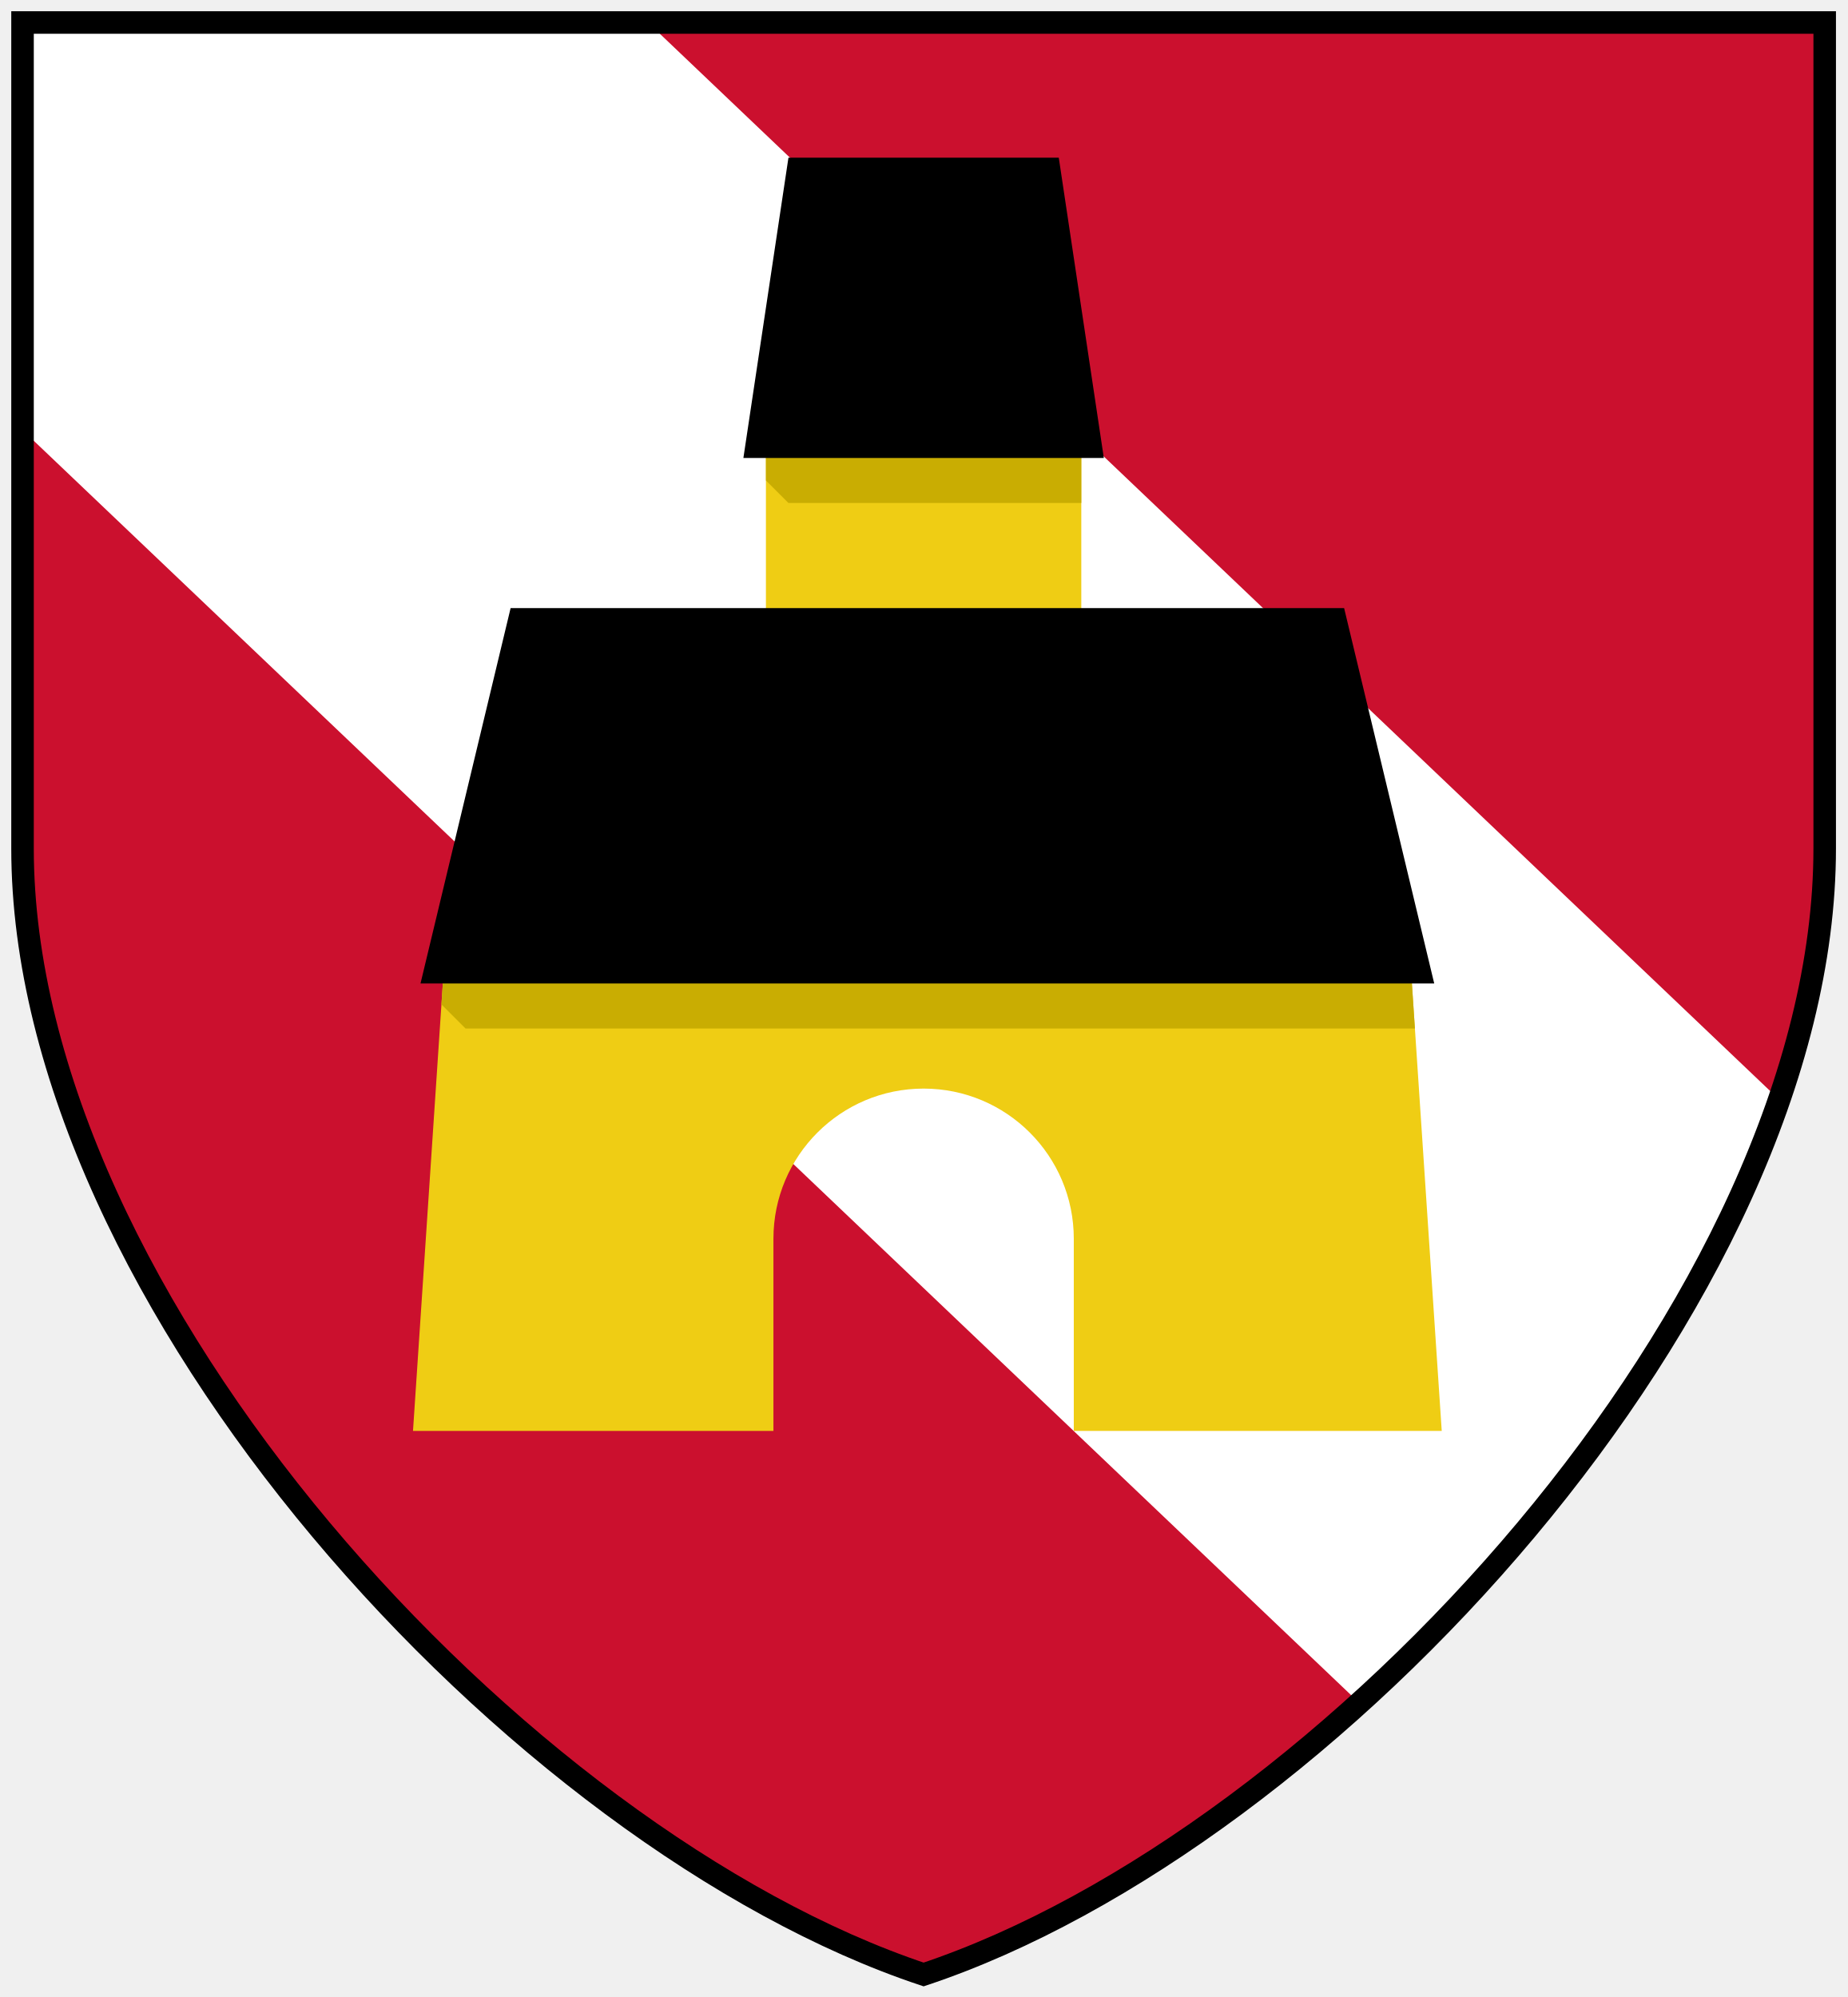
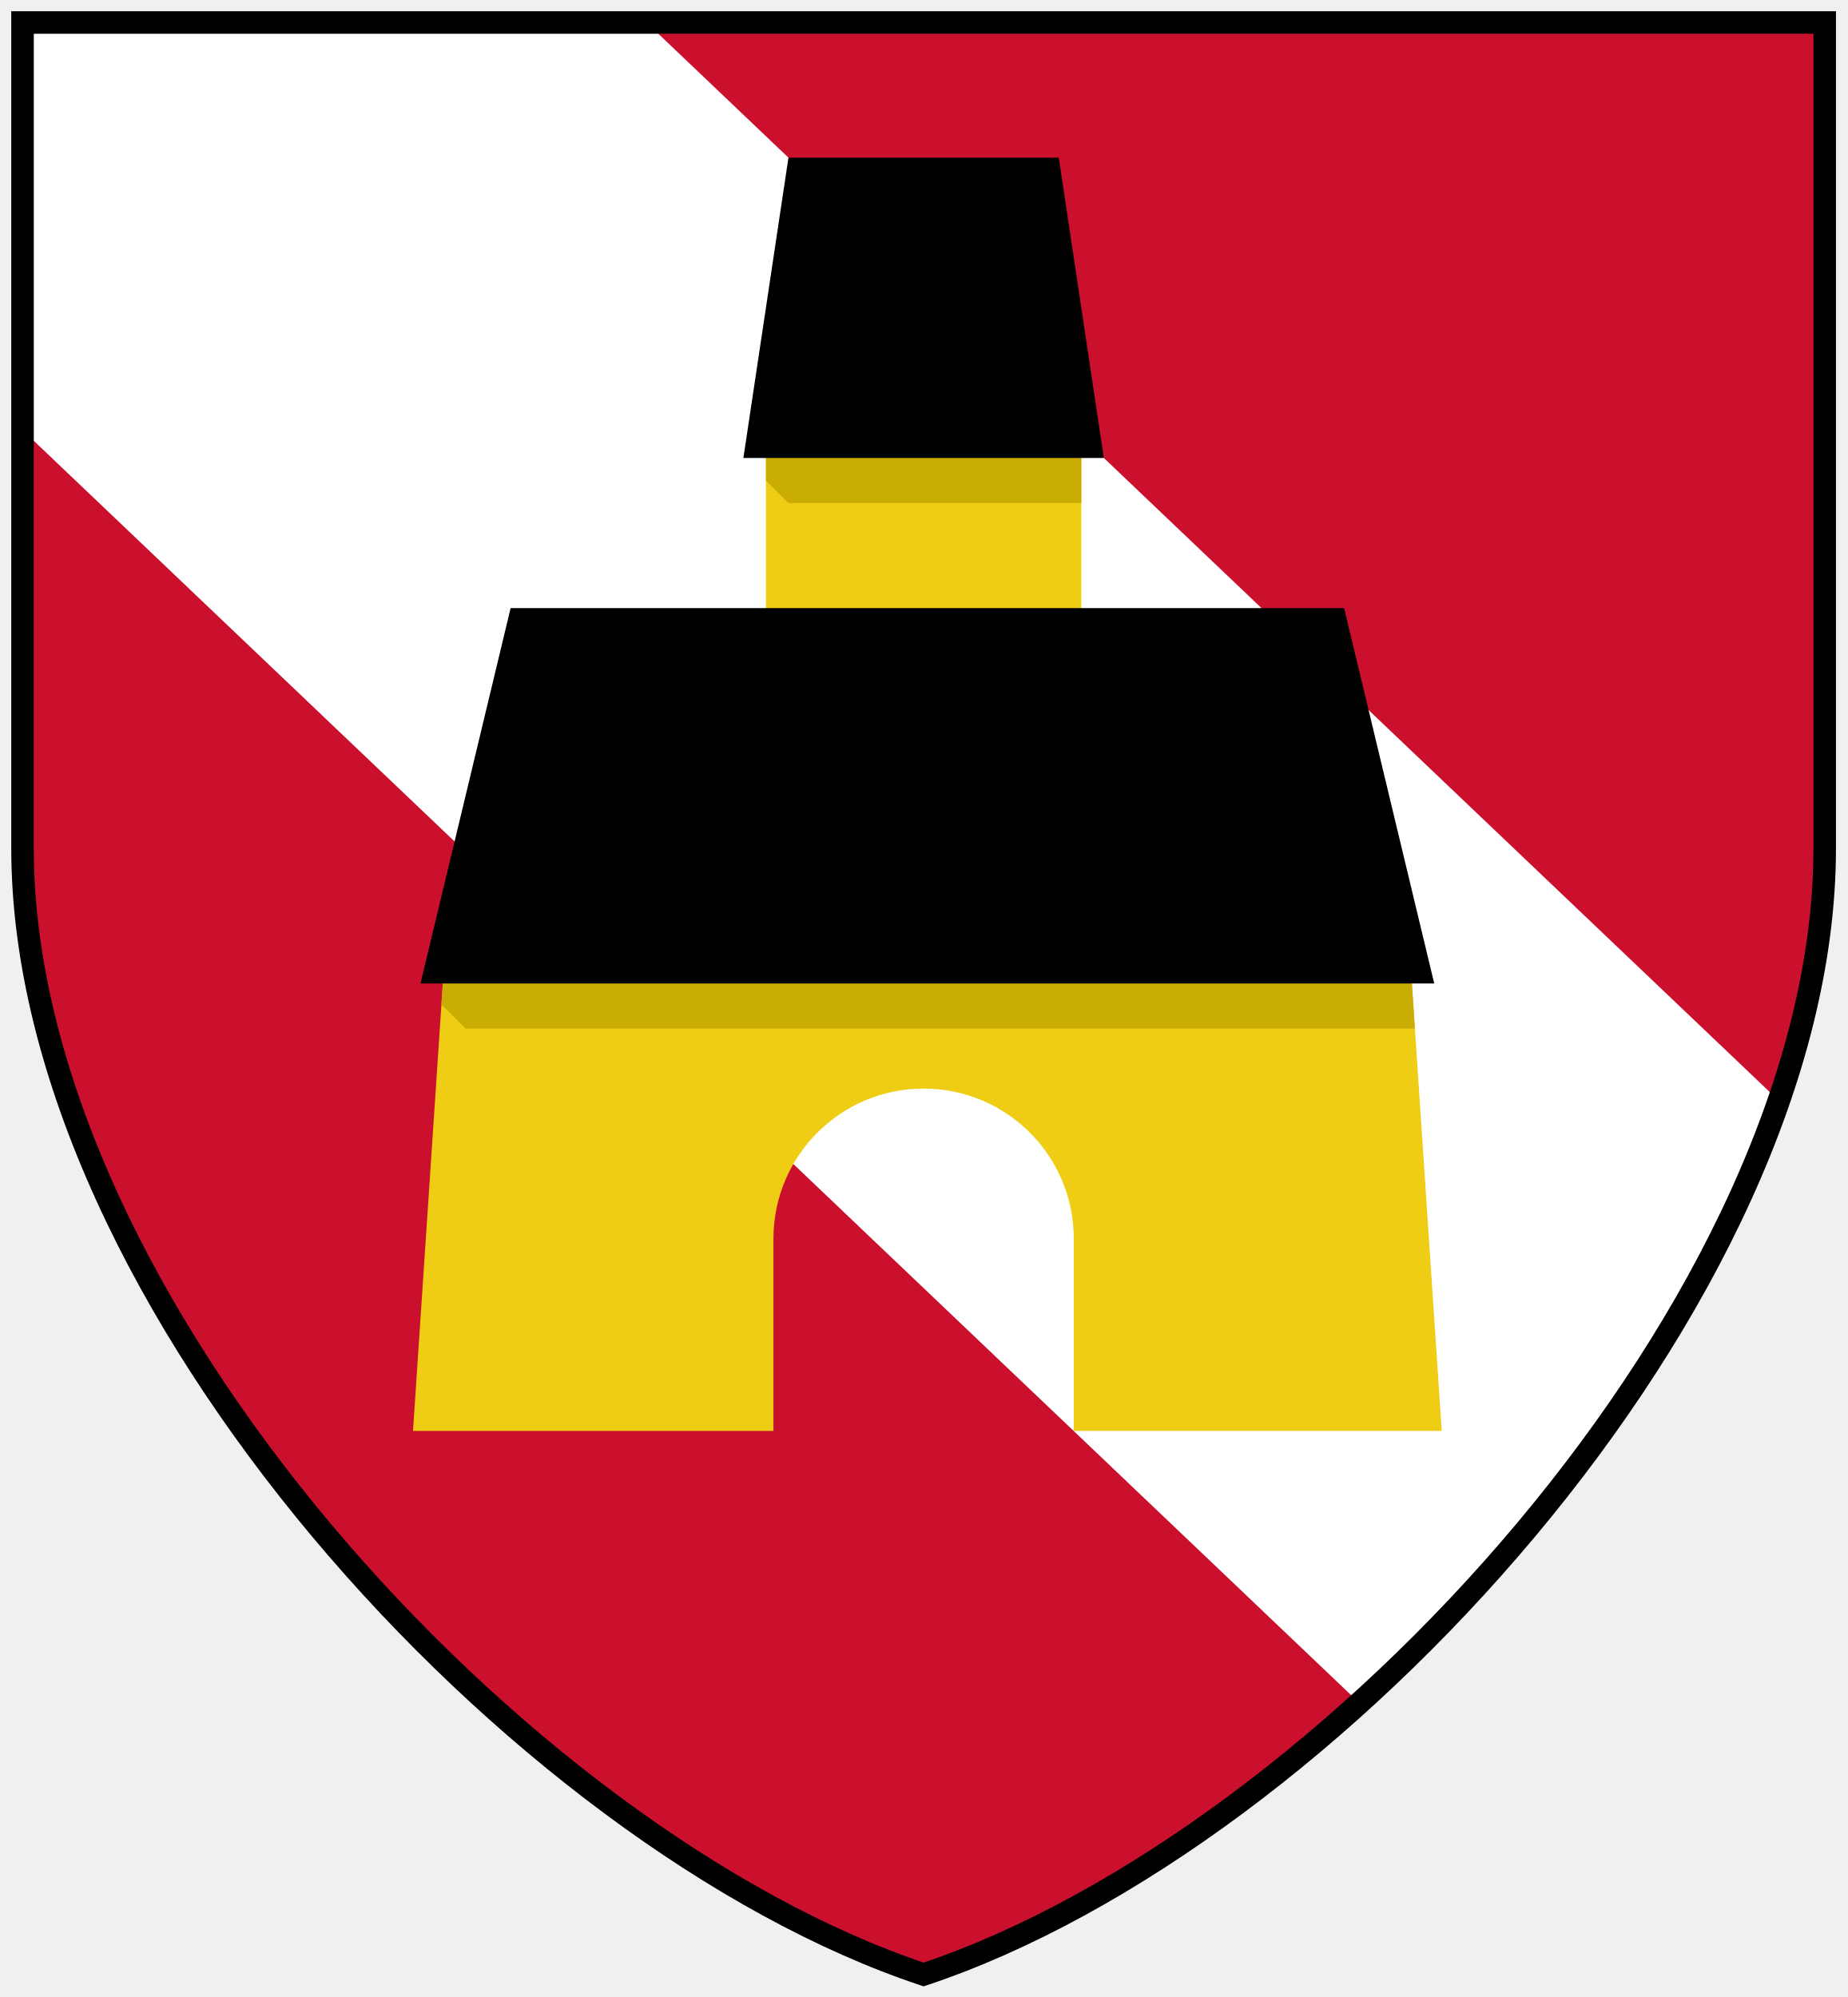
<svg xmlns="http://www.w3.org/2000/svg" version="1.1" viewBox="0 0 12.3 13.3" width="2000px">
  <g transform="translate(0.15,0.15)">
    <defs>
      <clipPath id="lower-roof" clipPathUnits="userSpaceOnUse">
        <path d="M2.8,6.38 l6.45,0 l0.2,3 l-6.85,0" />
      </clipPath>
      <clipPath id="upper-roof" clipPathUnits="userSpaceOnUse">
        <path d="M4.95,2.88 l2.1,0 l0,1.05 l-2.1,0" />
      </clipPath>
      <clipPath id="gate" clipPathUnits="userSpaceOnUse">
        <path d="M6,9.4 l-1,0 l0,-1.3 a0.1,0.1,10,0,1,2,0 l0,1.3 l2.5,0 l0,-3.5 l-7,0 l0,3.5" />
      </clipPath>
      <clipPath id="crest" clipPathUnits="userSpaceOnUse">
        <path d="M0,0 l12,0 l0,5.5 c0,3 -3.3,6.6, -6,7.5 c-2.7,-0.9 -6,-4.5 -6,-7.5z" />
      </clipPath>
    </defs>
    <path fill="#fff" d="M0,0 l12,0 l0,5.5 c0,3 -3.3,6.6, -6,7.5 c-2.7,-0.9 -6,-4.5 -6,-7.5z" />
    <g stroke="#cb102e" stroke-width="10" clip-path="url(#crest)">
-       <path d="M-0.45,-11.3 l52.5,50" />
+       <path d="M-0.46,-11.3 l52.5,50" />
      <path d="M-20.6,-10 l52.5,50" />
    </g>
    <path stroke="#000" fill="none" stroke-width="0.15" d="M0,0 l12,0 l0,5.5 c0,3 -3.3,6.6, -6,7.5 c-2.7,-0.9 -6,-4.5 -6,-7.5z" />
    <g fill="#efcd14">
      <path d="M4.95,2.88 l2.1,0 l0,1.05 l-2.1,0" />
      <path d="M2.8,6.38 l6.45,0 l0.2,3 l-6.85,0" clip-path="url(#gate)" />
    </g>
    <g fill="#c9ad02">
      <path d="M2.55,6.3 l0.4,0.4 l6.45,0 l0,-0.4" clip-path="url(#lower-roof)" />
      <path d="M4.7,2.8 l0.4,0.4 l2.1,0 l0,-0.4" clip-path="url(#upper-roof)" />
    </g>
    <g fill="#000">
      <path d="M4.8,2.9 l2.4,0 l-0.3,-2 l-1.8,0" />
      <path d="M2.65,6.4 l6.75,0 l-0.6,-2.5 l-5.55,0" />
    </g>
  </g>
</svg>
